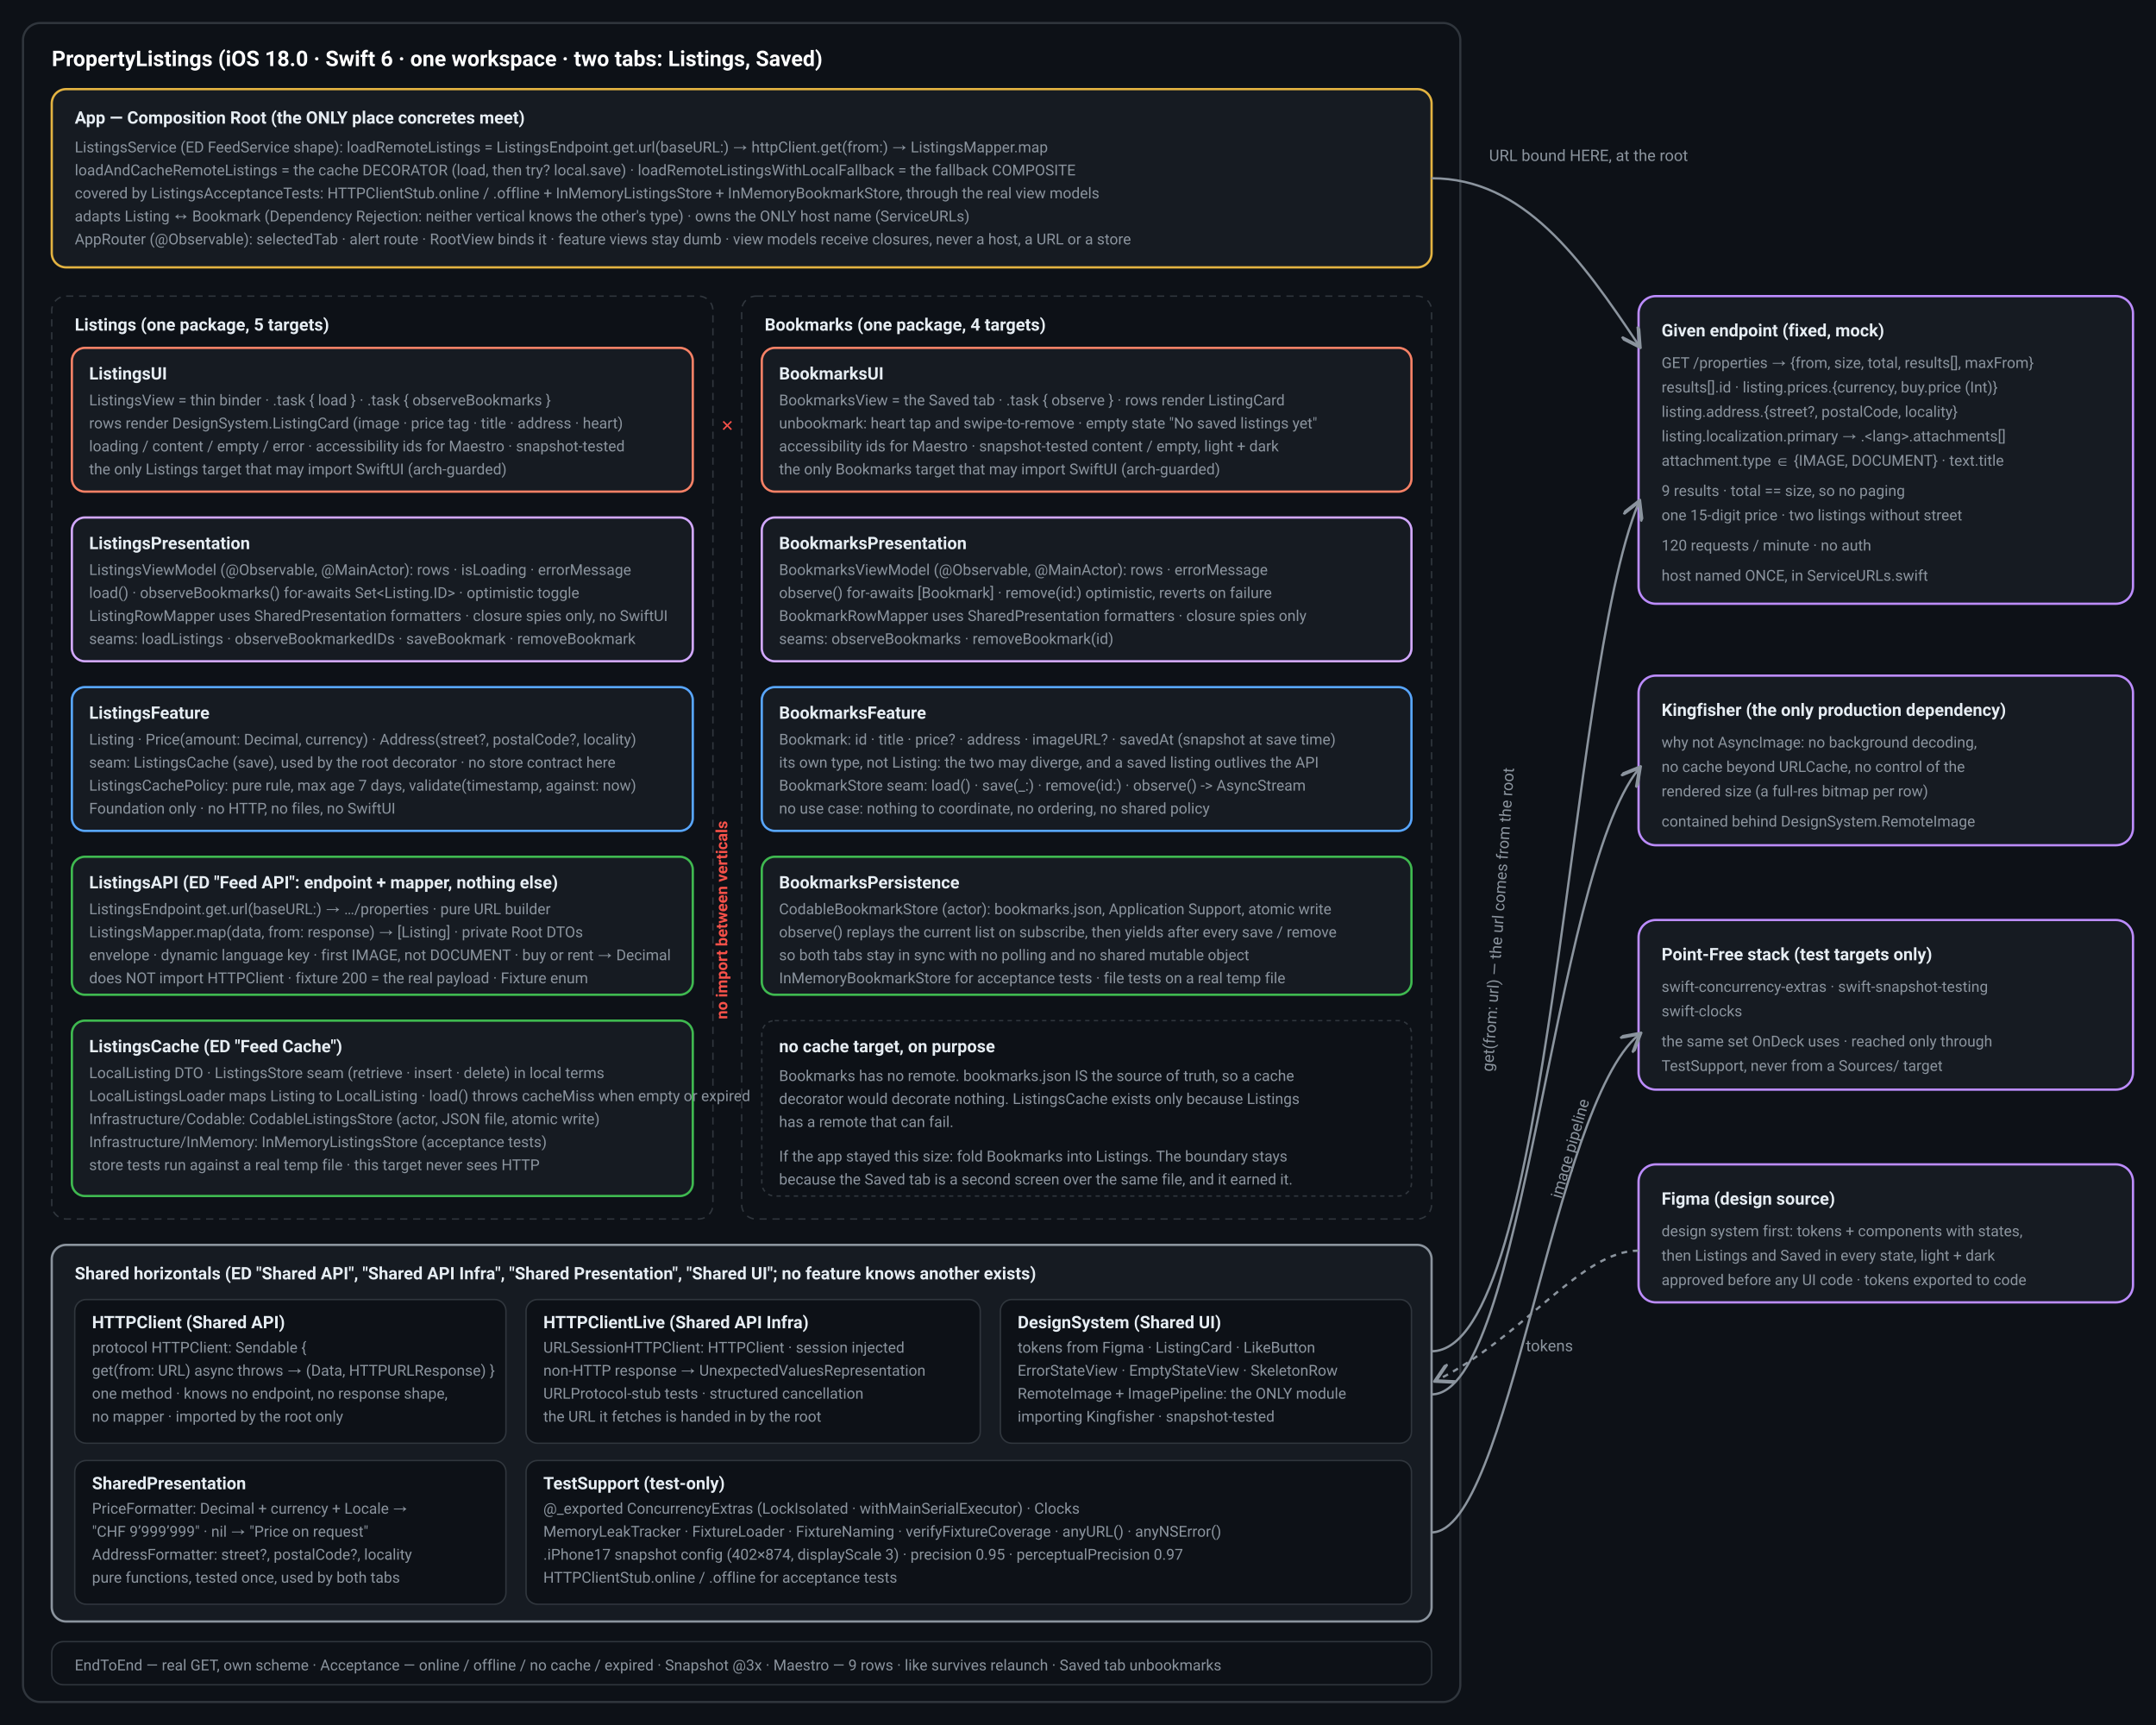
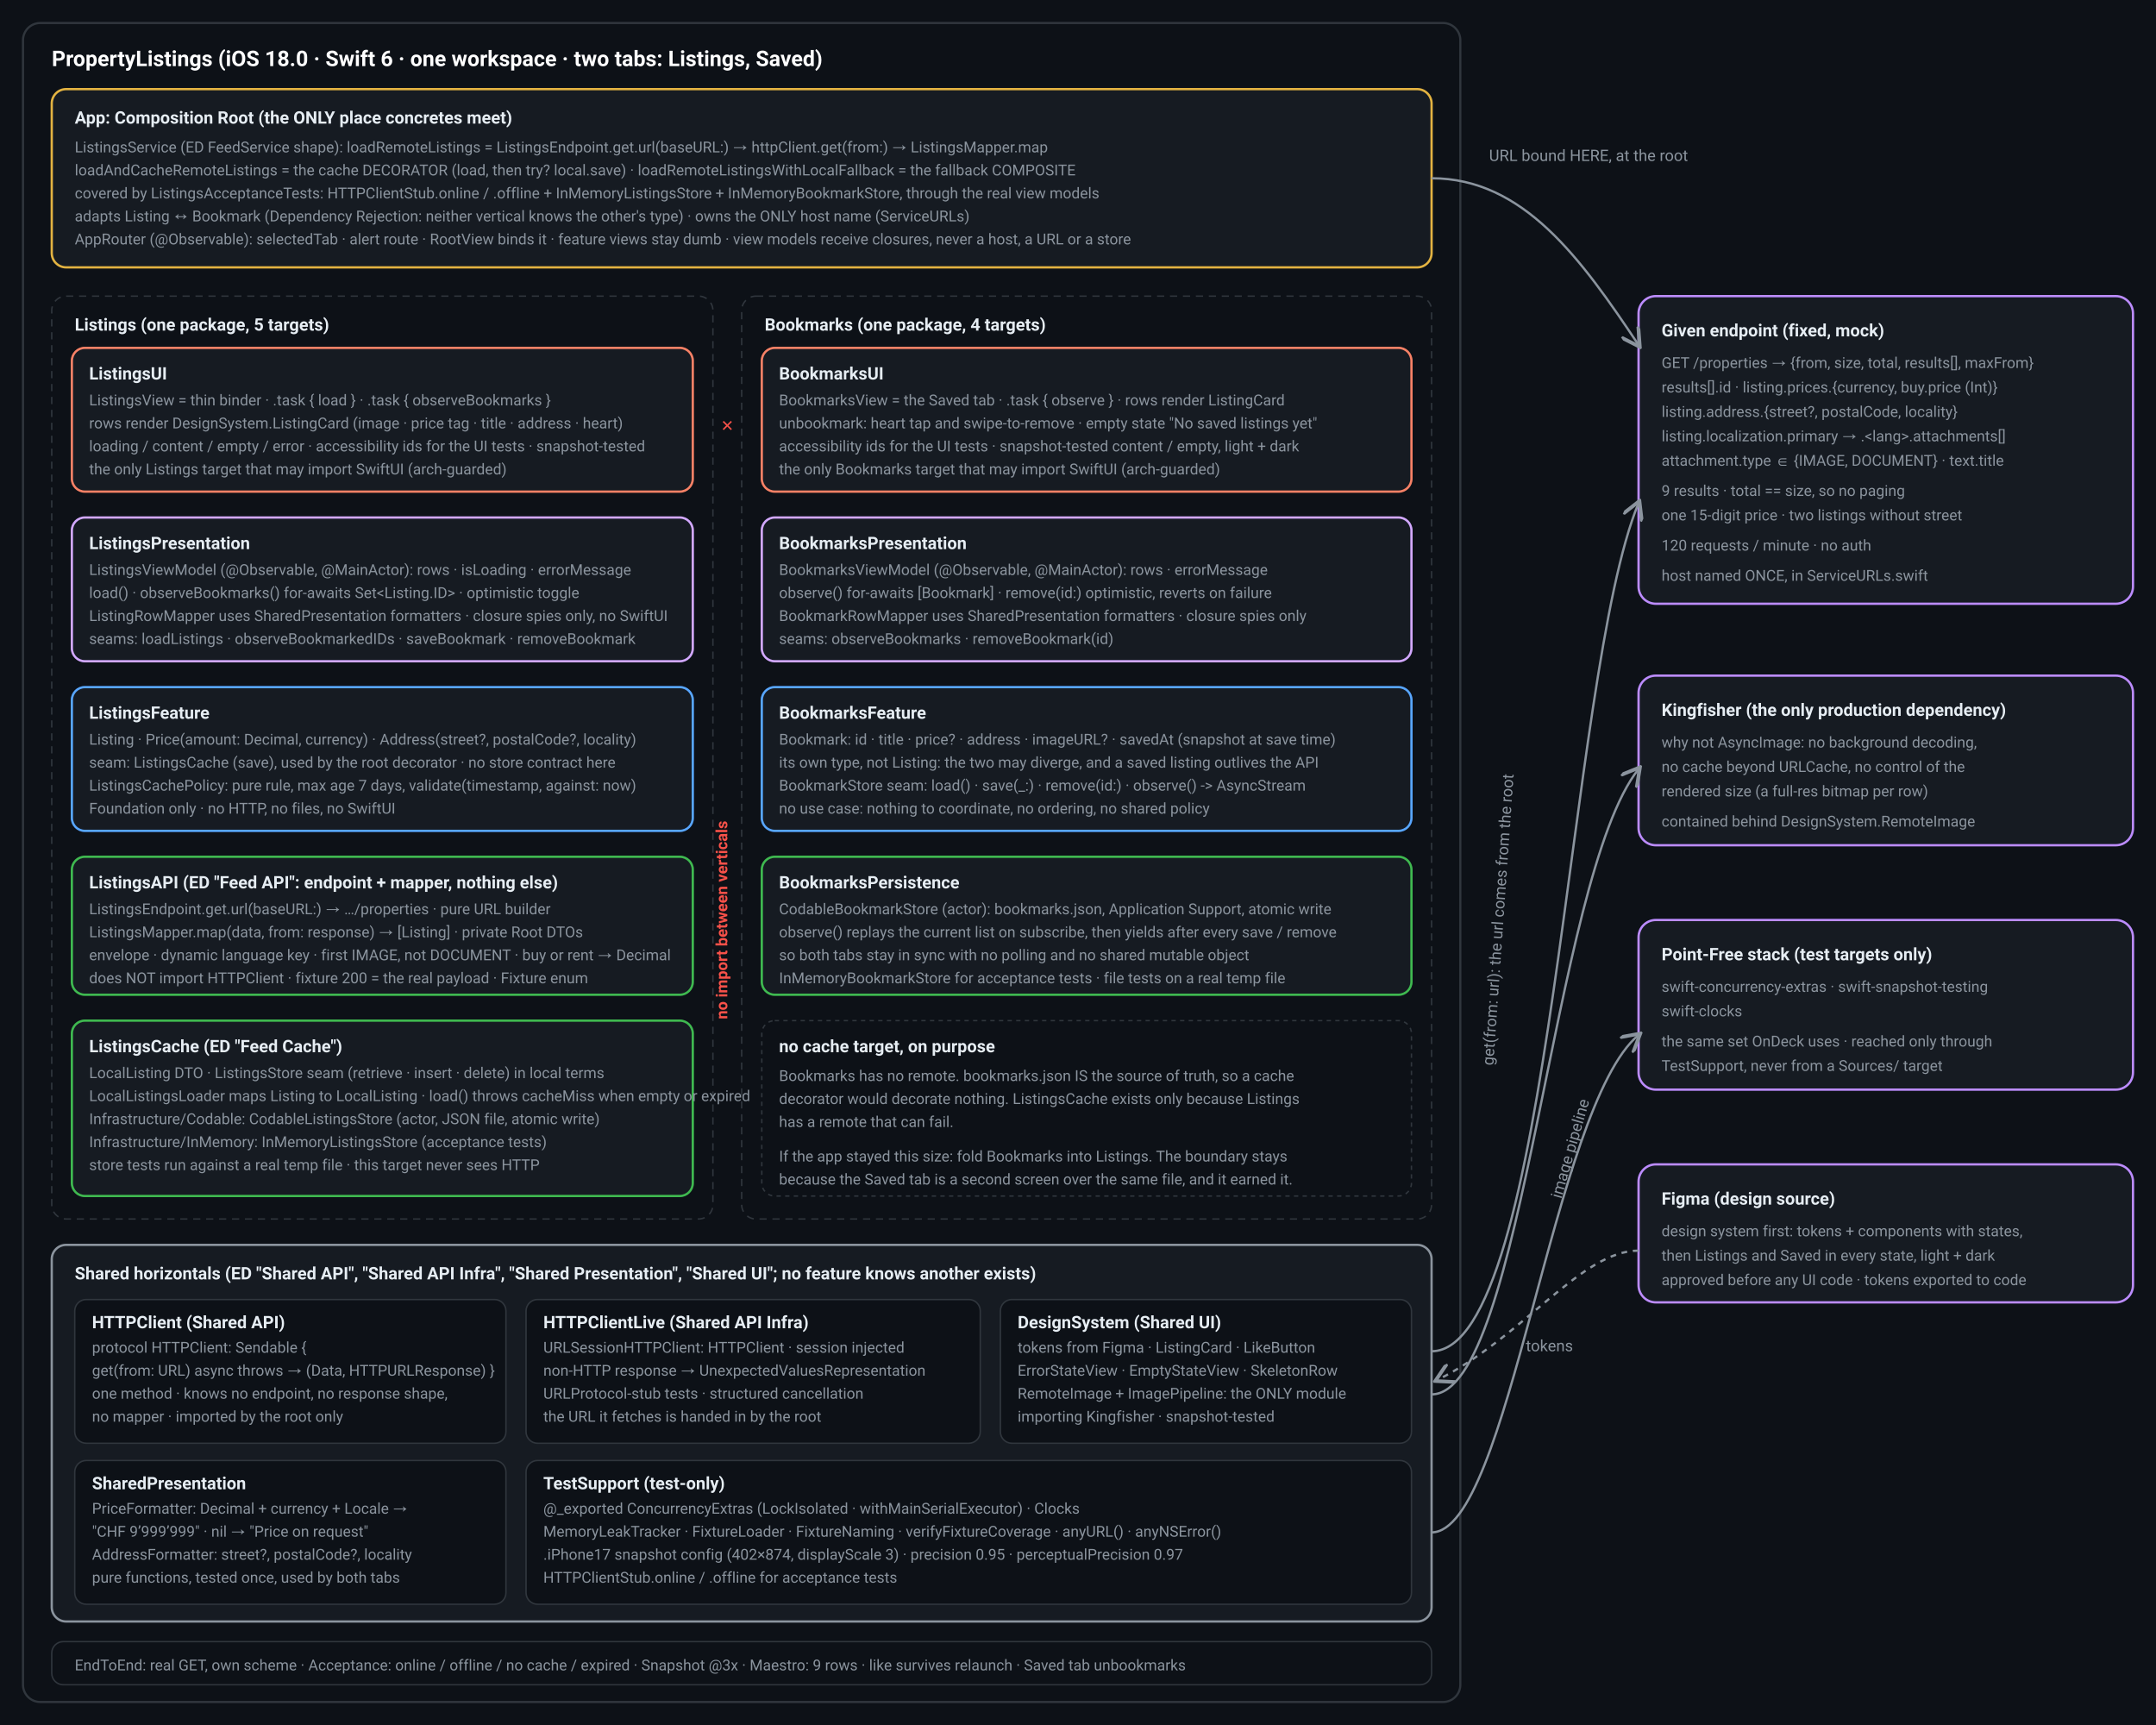
<svg xmlns="http://www.w3.org/2000/svg" viewBox="0 0 1500 1200" font-family="-apple-system, BlinkMacSystemFont, 'Segoe UI', Roboto, Helvetica, Arial, sans-serif">
  <defs>
    <marker id="a" markerWidth="9" markerHeight="9" refX="7" refY="4.5" orient="auto">
      <path d="M0,0 L8,4.5 L0,9" fill="none" stroke="#8b949e" stroke-width="1.6" />
    </marker>
  </defs>
  <style>
  .t{font-size:15px;font-weight:600;fill:#fff}
  .s{font-size:12px;font-weight:600;fill:#e6edf3}
  .d{font-size:10.5px;fill:#8b949e}
  .lbl{font-size:11px;fill:#8b949e}
  .lblr{font-size:11px;fill:#f85149;font-weight:600}
</style>
  <rect x="0" y="0" width="1500" height="1200" fill="#0d1117" />
  <rect x="16" y="16" width="1000" height="1168" rx="12" fill="#0d1117" stroke="#30363d" stroke-width="1.5" />
  <text x="36" y="46" class="t">PropertyListings (iOS 18.0 · Swift 6 · one workspace · two tabs: Listings, Saved)</text>
  <rect x="36" y="62" width="960" height="124" rx="10" fill="#161b22" stroke="#e3b341" stroke-width="1.6" />
-   <text x="52" y="86" class="s" fill="#e3b341">App — Composition Root (the ONLY place concretes meet)</text>
+   <text x="52" y="86" class="s" fill="#e3b341">App: Composition Root (the ONLY place concretes meet)</text>
  <text x="52" y="106" class="d">ListingsService (ED FeedService shape): loadRemoteListings = ListingsEndpoint.get.url(baseURL:) → httpClient.get(from:) → ListingsMapper.map</text>
  <text x="52" y="122" class="d">loadAndCacheRemoteListings = the cache DECORATOR (load, then try? local.save) · loadRemoteListingsWithLocalFallback = the fallback COMPOSITE</text>
  <text x="52" y="138" class="d">covered by ListingsAcceptanceTests: HTTPClientStub.online / .offline + InMemoryListingsStore + InMemoryBookmarkStore, through the real view models</text>
  <text x="52" y="154" class="d">adapts Listing ↔ Bookmark (Dependency Rejection: neither vertical knows the other's type) · owns the ONLY host name (ServiceURLs)</text>
  <text x="52" y="170" class="d">AppRouter (@Observable): selectedTab · alert route · RootView binds it · feature views stay dumb · view models receive closures, never a host, a URL or a store</text>
  <rect x="36" y="206" width="460" height="642" rx="10" fill="none" stroke="#30363d" stroke-dasharray="5 4" />
  <text x="52" y="230" class="s">Listings (one package, 5 targets)</text>
  <rect x="50" y="242" width="432" height="100" rx="9" fill="#161b22" stroke="#f78166" stroke-width="1.6" />
  <text x="62" y="264" class="s" fill="#f78166">ListingsUI</text>
  <text x="62" y="282" class="d">ListingsView = thin binder · .task { load } · .task { observeBookmarks }</text>
  <text x="62" y="298" class="d">rows render DesignSystem.ListingCard (image · price tag · title · address · heart)</text>
-   <text x="62" y="314" class="d">loading / content / empty / error · accessibility ids for Maestro · snapshot-tested</text>
+   <text x="62" y="314" class="d">loading / content / empty / error · accessibility ids for the UI tests · snapshot-tested</text>
  <text x="62" y="330" class="d">the only Listings target that may import SwiftUI (arch-guarded)</text>
  <rect x="50" y="360" width="432" height="100" rx="9" fill="#161b22" stroke="#d2a8ff" stroke-width="1.6" />
  <text x="62" y="382" class="s" fill="#d2a8ff">ListingsPresentation</text>
  <text x="62" y="400" class="d">ListingsViewModel (@Observable, @MainActor): rows · isLoading · errorMessage</text>
  <text x="62" y="416" class="d">load() · observeBookmarks() for-awaits Set&lt;Listing.ID&gt; · optimistic toggle</text>
  <text x="62" y="432" class="d">ListingRowMapper uses SharedPresentation formatters · closure spies only, no SwiftUI</text>
  <text x="62" y="448" class="d">seams: loadListings · observeBookmarkedIDs · saveBookmark · removeBookmark</text>
  <rect x="50" y="478" width="432" height="100" rx="9" fill="#161b22" stroke="#58a6ff" stroke-width="1.6" />
  <text x="62" y="500" class="s" fill="#58a6ff">ListingsFeature</text>
  <text x="62" y="518" class="d">Listing · Price(amount: Decimal, currency) · Address(street?, postalCode?, locality)</text>
  <text x="62" y="534" class="d">seam: ListingsCache (save), used by the root decorator · no store contract here</text>
  <text x="62" y="550" class="d">ListingsCachePolicy: pure rule, max age 7 days, validate(timestamp, against: now)</text>
  <text x="62" y="566" class="d">Foundation only · no HTTP, no files, no SwiftUI</text>
  <rect x="50" y="596" width="432" height="96" rx="9" fill="#161b22" stroke="#3fb950" stroke-width="1.6" />
  <text x="62" y="618" class="s" fill="#3fb950">ListingsAPI (ED "Feed API": endpoint + mapper, nothing else)</text>
  <text x="62" y="636" class="d">ListingsEndpoint.get.url(baseURL:) → …/properties · pure URL builder</text>
  <text x="62" y="652" class="d">ListingsMapper.map(data, from: response) → [Listing] · private Root DTOs</text>
  <text x="62" y="668" class="d">envelope · dynamic language key · first IMAGE, not DOCUMENT · buy or rent → Decimal</text>
  <text x="62" y="684" class="d">does NOT import HTTPClient · fixture 200 = the real payload · Fixture enum</text>
  <rect x="50" y="710" width="432" height="122" rx="9" fill="#161b22" stroke="#3fb950" stroke-width="1.6" />
  <text x="62" y="732" class="s" fill="#3fb950">ListingsCache (ED "Feed Cache")</text>
  <text x="62" y="750" class="d">LocalListing DTO · ListingsStore seam (retrieve · insert · delete) in local terms</text>
  <text x="62" y="766" class="d">LocalListingsLoader maps Listing to LocalListing · load() throws cacheMiss when empty or expired</text>
  <text x="62" y="782" class="d">Infrastructure/Codable: CodableListingsStore (actor, JSON file, atomic write)</text>
  <text x="62" y="798" class="d">Infrastructure/InMemory: InMemoryListingsStore (acceptance tests)</text>
  <text x="62" y="814" class="d">store tests run against a real temp file · this target never sees HTTP</text>
  <rect x="516" y="206" width="480" height="642" rx="10" fill="none" stroke="#30363d" stroke-dasharray="5 4" />
  <text x="532" y="230" class="s">Bookmarks (one package, 4 targets)</text>
  <rect x="530" y="242" width="452" height="100" rx="9" fill="#161b22" stroke="#f78166" stroke-width="1.6" />
  <text x="542" y="264" class="s" fill="#f78166">BookmarksUI</text>
  <text x="542" y="282" class="d">BookmarksView = the Saved tab · .task { observe } · rows render ListingCard</text>
  <text x="542" y="298" class="d">unbookmark: heart tap and swipe-to-remove · empty state "No saved listings yet"</text>
-   <text x="542" y="314" class="d">accessibility ids for Maestro · snapshot-tested content / empty, light + dark</text>
+   <text x="542" y="314" class="d">accessibility ids for the UI tests · snapshot-tested content / empty, light + dark</text>
  <text x="542" y="330" class="d">the only Bookmarks target that may import SwiftUI (arch-guarded)</text>
  <rect x="530" y="360" width="452" height="100" rx="9" fill="#161b22" stroke="#d2a8ff" stroke-width="1.6" />
  <text x="542" y="382" class="s" fill="#d2a8ff">BookmarksPresentation</text>
  <text x="542" y="400" class="d">BookmarksViewModel (@Observable, @MainActor): rows · errorMessage</text>
  <text x="542" y="416" class="d">observe() for-awaits [Bookmark] · remove(id:) optimistic, reverts on failure</text>
  <text x="542" y="432" class="d">BookmarkRowMapper uses SharedPresentation formatters · closure spies only</text>
  <text x="542" y="448" class="d">seams: observeBookmarks · removeBookmark(id)</text>
  <rect x="530" y="478" width="452" height="100" rx="9" fill="#161b22" stroke="#58a6ff" stroke-width="1.6" />
  <text x="542" y="500" class="s" fill="#58a6ff">BookmarksFeature</text>
  <text x="542" y="518" class="d">Bookmark: id · title · price? · address · imageURL? · savedAt (snapshot at save time)</text>
  <text x="542" y="534" class="d">its own type, not Listing: the two may diverge, and a saved listing outlives the API</text>
  <text x="542" y="550" class="d">BookmarkStore seam: load() · save(_:) · remove(id:) · observe() -&gt; AsyncStream</text>
  <text x="542" y="566" class="d">no use case: nothing to coordinate, no ordering, no shared policy</text>
  <rect x="530" y="596" width="452" height="96" rx="9" fill="#161b22" stroke="#3fb950" stroke-width="1.6" />
  <text x="542" y="618" class="s" fill="#3fb950">BookmarksPersistence</text>
  <text x="542" y="636" class="d">CodableBookmarkStore (actor): bookmarks.json, Application Support, atomic write</text>
  <text x="542" y="652" class="d">observe() replays the current list on subscribe, then yields after every save / remove</text>
  <text x="542" y="668" class="d">so both tabs stay in sync with no polling and no shared mutable object</text>
  <text x="542" y="684" class="d">InMemoryBookmarkStore for acceptance tests · file tests on a real temp file</text>
  <rect x="530" y="710" width="452" height="122" rx="9" fill="none" stroke="#30363d" stroke-dasharray="3 3" />
  <text x="542" y="732" class="s" fill="#8b949e">no cache target, on purpose</text>
  <text x="542" y="752" class="d">Bookmarks has no remote. bookmarks.json IS the source of truth, so a cache</text>
  <text x="542" y="768" class="d">decorator would decorate nothing. ListingsCache exists only because Listings</text>
  <text x="542" y="784" class="d">has a remote that can fail.</text>
  <text x="542" y="808" class="d">If the app stayed this size: fold Bookmarks into Listings. The boundary stays</text>
  <text x="542" y="824" class="d">because the Saved tab is a second screen over the same file, and it earned it.</text>
  <text x="506" y="300" class="lblr" text-anchor="middle">✕</text>
  <text x="506" y="640" class="lblr" text-anchor="middle" transform="rotate(-90 506 640)">no import between verticals</text>
  <rect x="36" y="866" width="960" height="262" rx="10" fill="#161b22" stroke="#8b949e" stroke-width="1.6" />
  <text x="52" y="890" class="s" fill="#8b949e">Shared horizontals (ED "Shared API", "Shared API Infra", "Shared Presentation", "Shared UI"; no feature knows another exists)</text>
  <rect x="52" y="904" width="300" height="100" rx="8" fill="#0d1117" stroke="#30363d" />
  <text x="64" y="924" class="s">HTTPClient (Shared API)</text>
  <text x="64" y="941" class="d">protocol HTTPClient: Sendable {</text>
  <text x="64" y="957" class="d">  get(from: URL) async throws → (Data, HTTPURLResponse) }</text>
  <text x="64" y="973" class="d">one method · knows no endpoint, no response shape,</text>
  <text x="64" y="989" class="d">no mapper · imported by the root only</text>
  <rect x="366" y="904" width="316" height="100" rx="8" fill="#0d1117" stroke="#30363d" />
  <text x="378" y="924" class="s">HTTPClientLive (Shared API Infra)</text>
  <text x="378" y="941" class="d">URLSessionHTTPClient: HTTPClient · session injected</text>
  <text x="378" y="957" class="d">non-HTTP response → UnexpectedValuesRepresentation</text>
  <text x="378" y="973" class="d">URLProtocol-stub tests · structured cancellation</text>
  <text x="378" y="989" class="d">the URL it fetches is handed in by the root</text>
  <rect x="696" y="904" width="286" height="100" rx="8" fill="#0d1117" stroke="#30363d" />
  <text x="708" y="924" class="s">DesignSystem (Shared UI)</text>
  <text x="708" y="941" class="d">tokens from Figma · ListingCard · LikeButton</text>
  <text x="708" y="957" class="d">ErrorStateView · EmptyStateView · SkeletonRow</text>
  <text x="708" y="973" class="d">RemoteImage + ImagePipeline: the ONLY module</text>
  <text x="708" y="989" class="d">importing Kingfisher · snapshot-tested</text>
  <rect x="52" y="1016" width="300" height="100" rx="8" fill="#0d1117" stroke="#30363d" />
  <text x="64" y="1036" class="s">SharedPresentation</text>
  <text x="64" y="1053" class="d">PriceFormatter: Decimal + currency + Locale →</text>
  <text x="64" y="1069" class="d">"CHF 9’999’999" · nil → "Price on request"</text>
  <text x="64" y="1085" class="d">AddressFormatter: street?, postalCode?, locality</text>
  <text x="64" y="1101" class="d">pure functions, tested once, used by both tabs</text>
  <rect x="366" y="1016" width="616" height="100" rx="8" fill="#0d1117" stroke="#30363d" />
  <text x="378" y="1036" class="s">TestSupport (test-only)</text>
  <text x="378" y="1053" class="d">@_exported ConcurrencyExtras (LockIsolated · withMainSerialExecutor) · Clocks</text>
  <text x="378" y="1069" class="d">MemoryLeakTracker · FixtureLoader · FixtureNaming · verifyFixtureCoverage · anyURL() · anyNSError()</text>
  <text x="378" y="1085" class="d">.iPhone17 snapshot config (402×874, displayScale 3) · precision 0.95 · perceptualPrecision 0.97</text>
  <text x="378" y="1101" class="d">HTTPClientStub.online / .offline for acceptance tests</text>
  <rect x="36" y="1142" width="960" height="30" rx="8" fill="#0d1117" stroke="#30363d" />
-   <text x="52" y="1162" class="d">EndToEnd — real GET, own scheme · Acceptance — online / offline / no cache / expired · Snapshot @3x · Maestro — 9 rows · like survives relaunch · Saved tab unbookmarks</text>
+   <text x="52" y="1162" class="d">EndToEnd: real GET, own scheme · Acceptance: online / offline / no cache / expired · Snapshot @3x · Maestro: 9 rows · like survives relaunch · Saved tab unbookmarks</text>
  <rect x="1140" y="206" width="344" height="214" rx="12" fill="#161b22" stroke="#bc8cff" stroke-width="1.6" />
  <text x="1156" y="234" class="s" fill="#bc8cff">Given endpoint (fixed, mock)</text>
  <text x="1156" y="256" class="d">GET /properties → {from, size, total, results[], maxFrom}</text>
  <text x="1156" y="273" class="d">results[].id · listing.prices.{currency, buy.price (Int)}</text>
  <text x="1156" y="290" class="d">listing.address.{street?, postalCode, locality}</text>
  <text x="1156" y="307" class="d">listing.localization.primary → .&lt;lang&gt;.attachments[]</text>
  <text x="1156" y="324" class="d">attachment.type ∈ {IMAGE, DOCUMENT} · text.title</text>
  <text x="1156" y="345" class="d">9 results · total == size, so no paging</text>
  <text x="1156" y="362" class="d">one 15-digit price · two listings without street</text>
  <text x="1156" y="383" class="d">120 requests / minute · no auth</text>
  <text x="1156" y="404" class="d">host named ONCE, in ServiceURLs.swift</text>
  <rect x="1140" y="470" width="344" height="118" rx="12" fill="#161b22" stroke="#bc8cff" stroke-width="1.6" />
  <text x="1156" y="498" class="s" fill="#bc8cff">Kingfisher (the only production dependency)</text>
  <text x="1156" y="520" class="d">why not AsyncImage: no background decoding,</text>
  <text x="1156" y="537" class="d">no cache beyond URLCache, no control of the</text>
  <text x="1156" y="554" class="d">rendered size (a full-res bitmap per row)</text>
  <text x="1156" y="575" class="d">contained behind DesignSystem.RemoteImage</text>
  <rect x="1140" y="640" width="344" height="118" rx="12" fill="#161b22" stroke="#bc8cff" stroke-width="1.6" />
  <text x="1156" y="668" class="s" fill="#bc8cff">Point-Free stack (test targets only)</text>
  <text x="1156" y="690" class="d">swift-concurrency-extras · swift-snapshot-testing</text>
  <text x="1156" y="707" class="d">swift-clocks</text>
  <text x="1156" y="728" class="d">the same set OnDeck uses · reached only through</text>
  <text x="1156" y="745" class="d">TestSupport, never from a Sources/ target</text>
  <rect x="1140" y="810" width="344" height="96" rx="12" fill="#161b22" stroke="#bc8cff" stroke-width="1.6" />
  <text x="1156" y="838" class="s" fill="#bc8cff">Figma (design source)</text>
  <text x="1156" y="860" class="d">design system first: tokens + components with states,</text>
  <text x="1156" y="877" class="d">then Listings and Saved in every state, light + dark</text>
  <text x="1156" y="894" class="d">approved before any UI code · tokens exported to code</text>
  <path d="M 996 124 C 1060 124, 1100 180, 1140 240" fill="none" stroke="#8b949e" stroke-width="1.6" marker-end="url(#a)" />
  <text x="1036" y="112" class="lbl">URL bound HERE, at the root</text>
  <path d="M 996 940 C 1080 940, 1090 470, 1140 350" fill="none" stroke="#8b949e" stroke-width="1.6" marker-end="url(#a)" />
-   <text x="1046" y="640" class="lbl" text-anchor="middle" transform="rotate(-86 1046 640)">get(from: url) — the url comes from the root</text>
+   <text x="1046" y="640" class="lbl" text-anchor="middle" transform="rotate(-86 1046 640)">get(from: url): the url comes from the root</text>
  <path d="M 996 970 C 1060 970, 1080 610, 1140 535" fill="none" stroke="#8b949e" stroke-width="1.6" marker-end="url(#a)" />
  <text x="1096" y="800" class="lbl" text-anchor="middle" transform="rotate(-74 1096 800)">image pipeline</text>
  <path d="M 996 1066 C 1050 1066, 1080 770, 1140 720" fill="none" stroke="#8b949e" stroke-width="1.6" marker-end="url(#a)" />
  <path d="M 1140 870 C 1100 870, 1060 930, 1000 960" fill="none" stroke="#8b949e" stroke-width="1.6" stroke-dasharray="4 4" marker-end="url(#a)" />
  <text x="1078" y="940" class="lbl" text-anchor="middle">tokens</text>
</svg>
